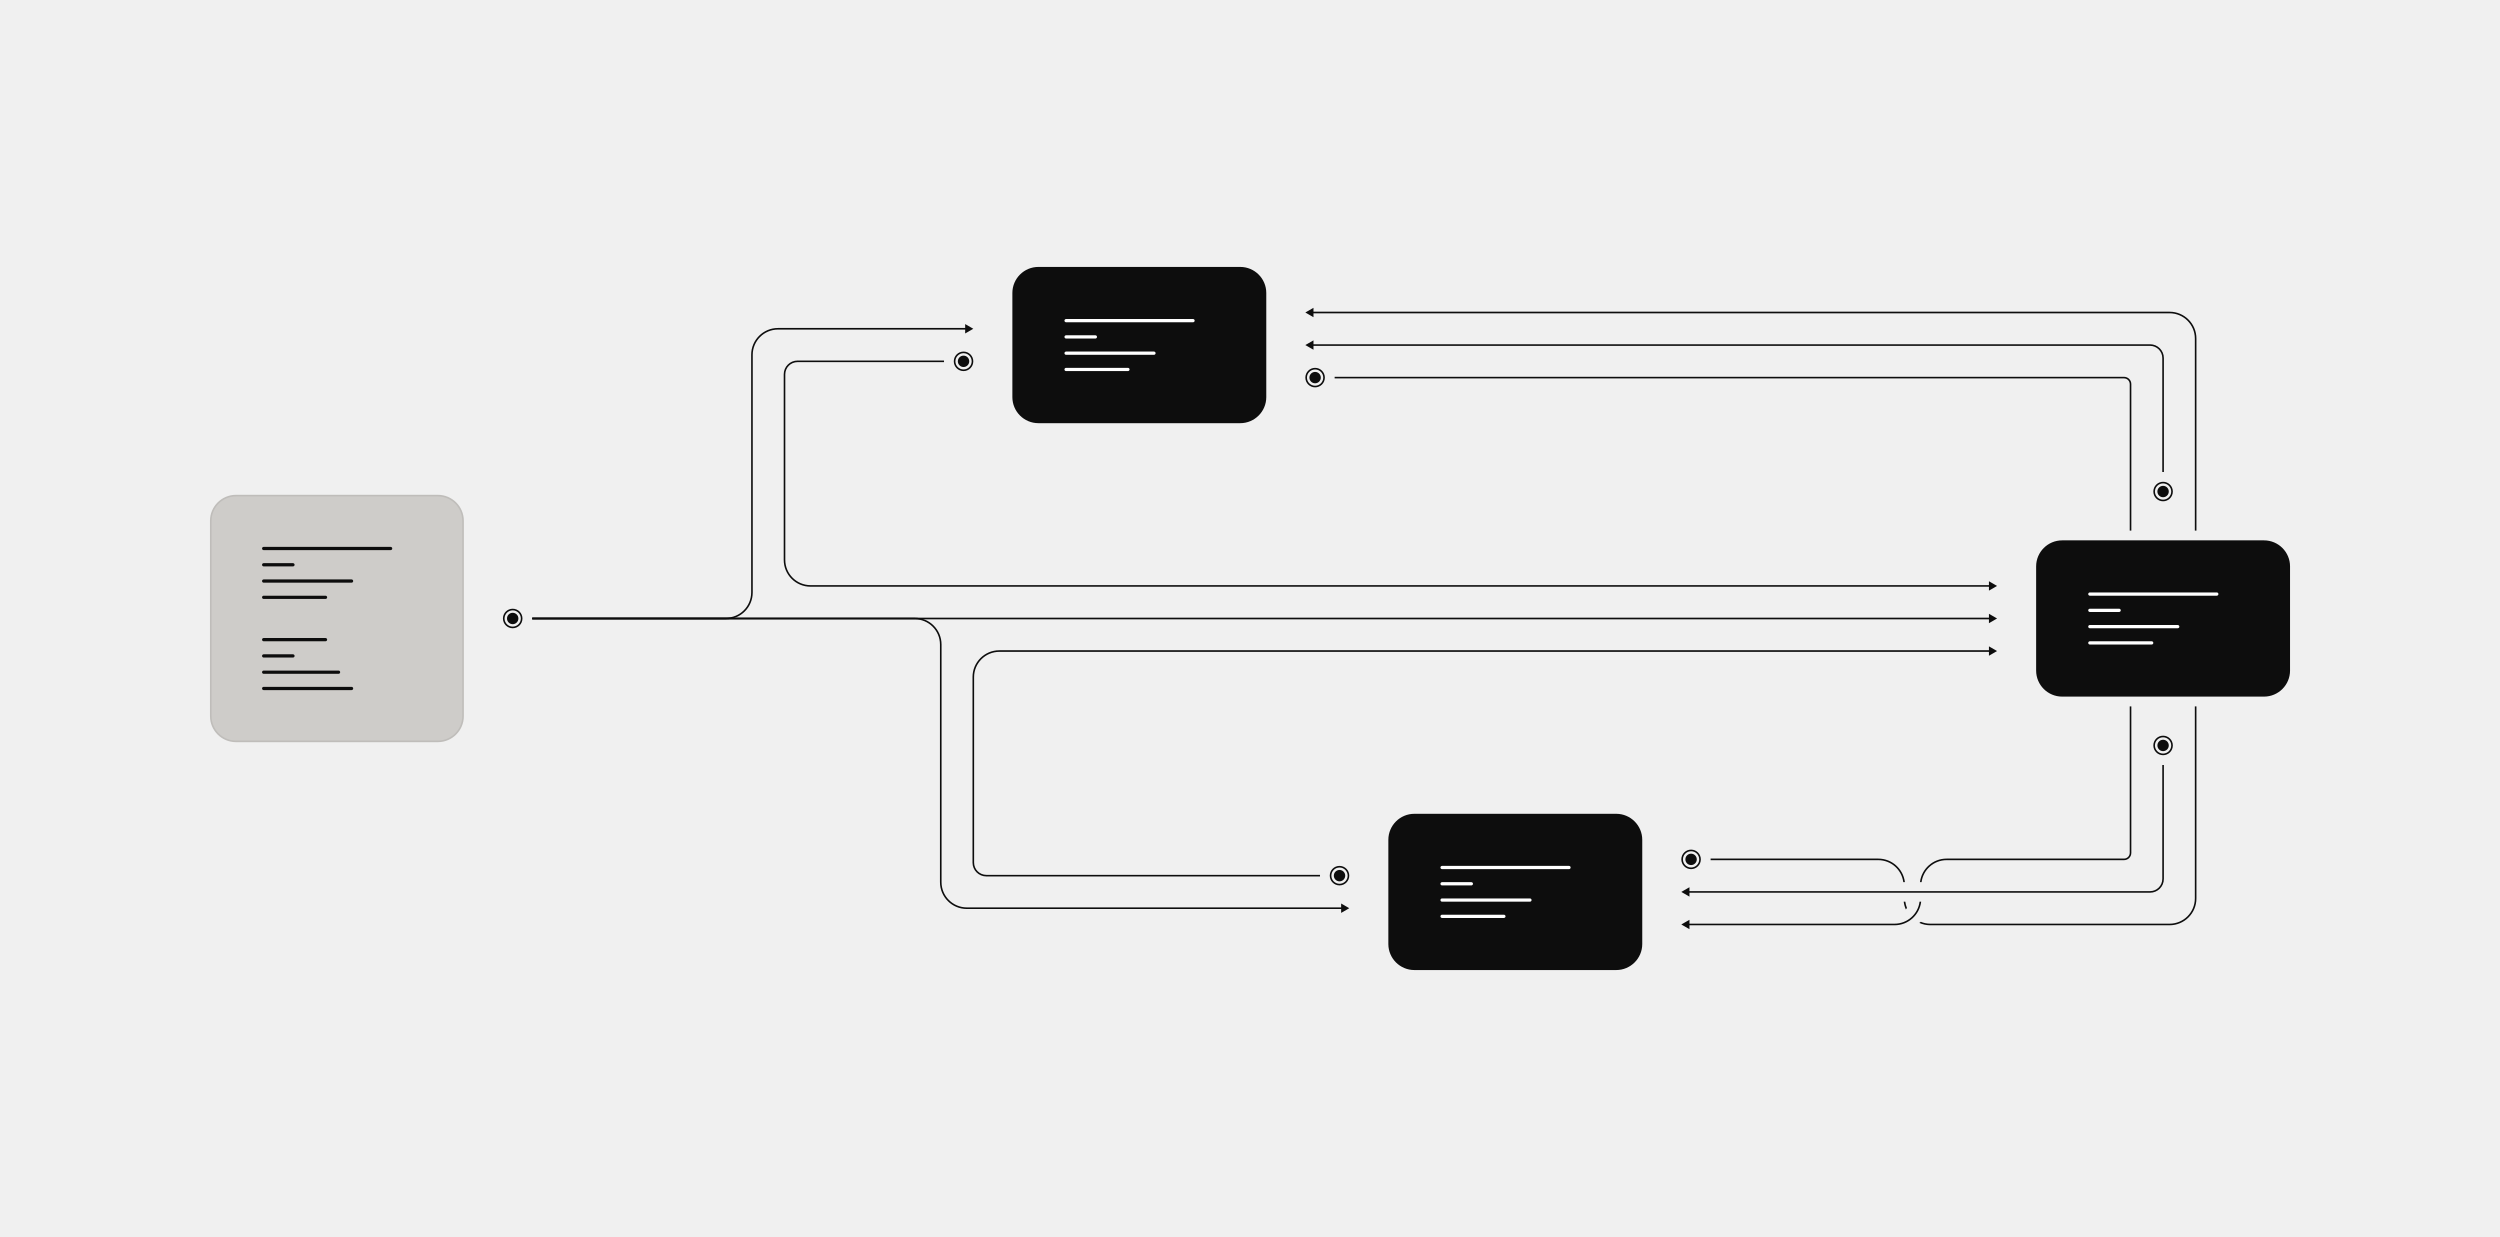
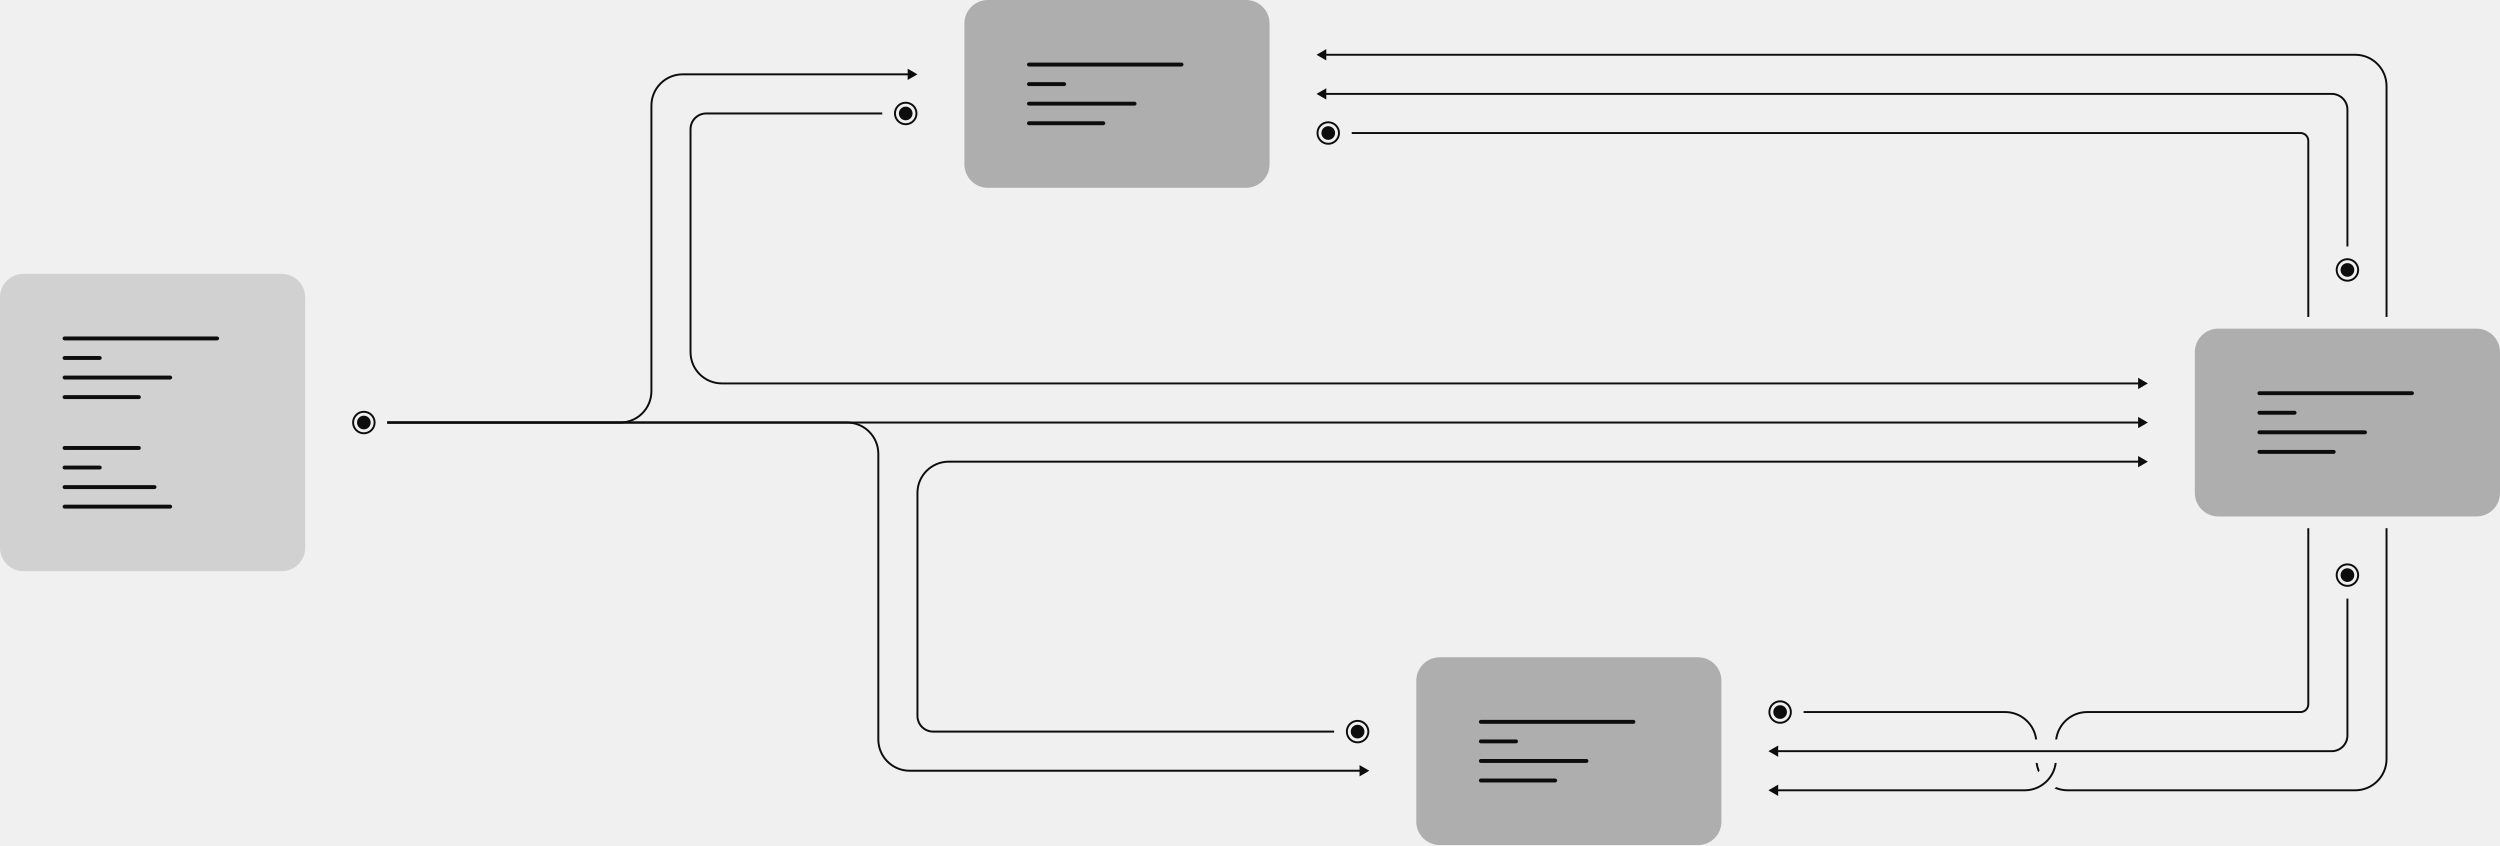
- <svg xmlns="http://www.w3.org/2000/svg" width="1536" height="760" viewBox="0 0 1536 760" fill="none">
-   <rect x="309.5" y="374.5" width="11" height="11" rx="5.5" stroke="#0D0D0D" />
-   <circle cx="315" cy="380" r="3.5" fill="#0D0D0D" />
-   <rect x="817.5" y="532.5" width="11" height="11" rx="5.5" stroke="#0D0D0D" />
-   <circle cx="823" cy="538" r="3.5" fill="#0D0D0D" />
-   <rect x="1033.5" y="522.5" width="11" height="11" rx="5.5" stroke="#0D0D0D" />
-   <circle cx="1039" cy="528" r="3.5" fill="#0D0D0D" />
-   <rect x="1323.5" y="452.5" width="11" height="11" rx="5.5" stroke="#0D0D0D" />
-   <circle cx="1329" cy="458" r="3.5" fill="#0D0D0D" />
-   <rect x="1323.5" y="296.5" width="11" height="11" rx="5.5" stroke="#0D0D0D" />
-   <circle cx="1329" cy="302" r="3.5" fill="#0D0D0D" />
-   <rect x="586.5" y="216.5" width="11" height="11" rx="5.5" stroke="#0D0D0D" />
-   <circle cx="592" cy="222" r="3.5" fill="#0D0D0D" />
-   <rect x="802.5" y="226.5" width="11" height="11" rx="5.5" stroke="#0D0D0D" />
-   <circle cx="808" cy="232" r="3.5" fill="#0D0D0D" />
-   <rect x="129.5" y="304.5" width="155" height="151" rx="15.5" fill="#CECCC9" />
-   <rect x="129.5" y="304.5" width="155" height="151" rx="15.5" stroke="#BFBDBA" />
-   <rect x="161" y="336" width="80" height="2" rx="1" fill="#0D0D0D" />
-   <rect x="161" y="346" width="20" height="2" rx="1" fill="#0D0D0D" />
-   <rect x="161" y="356" width="56" height="2" rx="1" fill="#0D0D0D" />
-   <rect x="161" y="366" width="40" height="2" rx="1" fill="#0D0D0D" />
-   <rect x="161" y="392" width="40" height="2" rx="1" fill="#0D0D0D" />
-   <rect x="161" y="402" width="20" height="2" rx="1" fill="#0D0D0D" />
-   <rect x="161" y="412" width="48" height="2" rx="1" fill="#0D0D0D" />
-   <rect x="161" y="422" width="56" height="2" rx="1" fill="#0D0D0D" />
-   <rect x="1251" y="332" width="156" height="96" rx="16" fill="#0D0D0D" />
-   <rect x="1283" y="364" width="80" height="2" rx="1" fill="white" />
-   <rect x="1283" y="374" width="20" height="2" rx="1" fill="white" />
-   <rect x="1283" y="384" width="56" height="2" rx="1" fill="white" />
-   <rect x="1283" y="394" width="40" height="2" rx="1" fill="white" />
-   <rect x="853" y="500" width="156" height="96" rx="16" fill="#0D0D0D" />
-   <rect x="885" y="532" width="80" height="2" rx="1" fill="white" />
-   <rect x="885" y="542" width="20" height="2" rx="1" fill="white" />
-   <rect x="885" y="552" width="56" height="2" rx="1" fill="white" />
-   <rect x="885" y="562" width="40" height="2" rx="1" fill="white" />
-   <rect x="622" y="164" width="156" height="96" rx="16" fill="#0D0D0D" />
-   <rect x="654" y="196" width="80" height="2" rx="1" fill="white" />
-   <rect x="654" y="206" width="20" height="2" rx="1" fill="white" />
-   <rect x="654" y="216" width="56" height="2" rx="1" fill="white" />
-   <rect x="654" y="226" width="40" height="2" rx="1" fill="white" />
-   <path fill-rule="evenodd" clip-rule="evenodd" d="M1222 377.113L1227 380L1222 382.887V380.5L327 380.5V379.5L1222 379.5V377.113Z" fill="#0D0D0D" />
-   <path fill-rule="evenodd" clip-rule="evenodd" d="M1222 397.113L1227 400L1222 402.887V400.5L614 400.5C605.44 400.5 598.5 407.44 598.5 416V530C598.5 534.142 601.858 537.5 606 537.5H811V538.5H606C601.306 538.5 597.5 534.694 597.5 530V416C597.5 406.887 604.887 399.5 614 399.5L1222 399.5V397.113Z" fill="#0D0D0D" />
-   <path fill-rule="evenodd" clip-rule="evenodd" d="M562 380.5H327V379.5H562C571.113 379.5 578.5 386.887 578.5 396V542C578.5 550.56 585.44 557.5 594 557.5H824V555.113L829 558L824 560.887V558.5H594C584.887 558.5 577.5 551.113 577.5 542V396C577.5 387.44 570.56 380.5 562 380.5Z" fill="#0D0D0D" />
-   <path fill-rule="evenodd" clip-rule="evenodd" d="M481.5 230C481.5 225.306 485.306 221.5 490 221.5H580V222.5H490C485.858 222.5 482.5 225.858 482.5 230V344C482.5 352.56 489.44 359.5 498 359.5L1222 359.5V357.113L1227 360L1222 362.887V360.5L498 360.5C488.887 360.5 481.5 353.113 481.5 344V230Z" fill="#0D0D0D" />
-   <path fill-rule="evenodd" clip-rule="evenodd" d="M593 199.113L598 202L593 204.887V202.5L478 202.5C469.44 202.5 462.5 209.44 462.5 218V364C462.5 373.113 455.113 380.5 446 380.5H327V379.5H446C454.56 379.5 461.5 372.56 461.5 364V218C461.5 208.887 468.887 201.5 478 201.5L593 201.5V199.113Z" fill="#0D0D0D" />
-   <path fill-rule="evenodd" clip-rule="evenodd" d="M807 209.113L802 212L807 214.887V212.5L1321 212.5C1325.14 212.5 1328.5 215.858 1328.5 220V290H1329.5V220C1329.5 215.306 1325.69 211.5 1321 211.5L807 211.5V209.113Z" fill="#0D0D0D" />
-   <path fill-rule="evenodd" clip-rule="evenodd" d="M1309.5 236C1309.5 233.515 1307.49 231.5 1305 231.5L820 231.5V232.5L1305 232.5C1306.93 232.5 1308.5 234.067 1308.5 236V326H1309.5V236Z" fill="#0D0D0D" />
-   <path fill-rule="evenodd" clip-rule="evenodd" d="M807 189.113L802 192L807 194.887V192.5L1333 192.5C1341.56 192.5 1348.5 199.44 1348.5 208V326H1349.5V208C1349.5 198.887 1342.11 191.5 1333 191.5L807 191.5V189.113Z" fill="#0D0D0D" />
-   <path d="M1333 567.5C1341.56 567.5 1348.5 560.56 1348.5 552V434H1349.5V552C1349.5 561.113 1342.11 568.5 1333 568.5H1186C1183.59 568.5 1181.3 567.983 1179.24 567.054C1179.56 566.848 1179.86 566.612 1180.13 566.351C1181.94 567.092 1183.92 567.5 1186 567.5H1333Z" fill="#0D0D0D" />
-   <path d="M1169.62 554C1169.82 555.679 1170.28 557.28 1170.95 558.765C1171.15 558.444 1171.39 558.144 1171.65 557.868C1171.15 556.649 1170.8 555.352 1170.63 554H1169.62Z" fill="#0D0D0D" />
-   <path d="M1170.38 542C1169.39 533.831 1162.44 527.5 1154 527.5H1051V528.5H1154C1161.88 528.5 1168.39 534.384 1169.37 542H1170.38Z" fill="#0D0D0D" />
-   <path d="M1033 568L1038 570.887V568.5H1164C1172.44 568.5 1179.39 562.17 1180.38 554H1179.37C1178.39 561.616 1171.88 567.5 1164 567.5H1038V565.113L1033 568Z" fill="#0D0D0D" />
-   <path d="M1179.62 542H1180.63C1181.61 534.384 1188.12 528.5 1196 528.5H1305C1307.49 528.5 1309.5 526.485 1309.5 524V434H1308.5V524C1308.5 525.933 1306.93 527.5 1305 527.5H1196C1187.56 527.5 1180.61 533.831 1179.62 542Z" fill="#0D0D0D" />
-   <path fill-rule="evenodd" clip-rule="evenodd" d="M1038 550.887L1033 548L1038 545.113V547.5H1321C1325.14 547.5 1328.5 544.142 1328.5 540V470H1329.5V540C1329.5 544.694 1325.69 548.5 1321 548.5H1038V550.887Z" fill="#0D0D0D" />
+ <svg xmlns="http://www.w3.org/2000/svg" width="1278" height="432" viewBox="0 0 1278 432" fill="none">
+   <g clip-path="url(#clip0_6624_23541)">
+     <rect x="180.5" y="210.5" width="11" height="11" rx="5.5" stroke="#0D0D0D" />
+     <circle cx="186" cy="216" r="3.5" fill="#0D0D0D" />
+     <rect x="688.5" y="368.5" width="11" height="11" rx="5.5" stroke="#0D0D0D" />
+     <circle cx="694" cy="374" r="3.5" fill="#0D0D0D" />
+     <rect x="904.5" y="358.5" width="11" height="11" rx="5.5" stroke="#0D0D0D" />
+     <circle cx="910" cy="364" r="3.5" fill="#0D0D0D" />
+     <rect x="1194.5" y="288.5" width="11" height="11" rx="5.5" stroke="#0D0D0D" />
+     <circle cx="1200" cy="294" r="3.5" fill="#0D0D0D" />
+     <rect x="1194.5" y="132.5" width="11" height="11" rx="5.5" stroke="#0D0D0D" />
+     <circle cx="1200" cy="138" r="3.5" fill="#0D0D0D" />
+     <rect x="457.5" y="52.5" width="11" height="11" rx="5.5" stroke="#0D0D0D" />
+     <circle cx="463" cy="58" r="3.5" fill="#0D0D0D" />
+     <rect x="673.5" y="62.5" width="11" height="11" rx="5.5" stroke="#0D0D0D" />
+     <circle cx="679" cy="68" r="3.5" fill="#0D0D0D" />
+     <rect y="140" width="156" height="152" rx="12" fill="#D1D1D1" />
+     <rect x="32" y="172" width="80" height="2" rx="1" fill="#0D0D0D" />
+     <rect x="32" y="182" width="20" height="2" rx="1" fill="#0D0D0D" />
+     <rect x="32" y="192" width="56" height="2" rx="1" fill="#0D0D0D" />
+     <rect x="32" y="202" width="40" height="2" rx="1" fill="#0D0D0D" />
+     <rect x="32" y="228" width="40" height="2" rx="1" fill="#0D0D0D" />
+     <rect x="32" y="238" width="20" height="2" rx="1" fill="#0D0D0D" />
+     <rect x="32" y="248" width="48" height="2" rx="1" fill="#0D0D0D" />
+     <rect x="32" y="258" width="56" height="2" rx="1" fill="#0D0D0D" />
+     <rect x="1122" y="168" width="156" height="96" rx="12" fill="#AEAEAE" />
+     <rect x="1154" y="200" width="80" height="2" rx="1" fill="#0D0D0D" />
+     <rect x="1154" y="210" width="20" height="2" rx="1" fill="#0D0D0D" />
+     <rect x="1154" y="220" width="56" height="2" rx="1" fill="#0D0D0D" />
+     <rect x="1154" y="230" width="40" height="2" rx="1" fill="#0D0D0D" />
+     <rect x="724" y="336" width="156" height="96" rx="12" fill="#AEAEAE" />
+     <rect x="756" y="368" width="80" height="2" rx="1" fill="#0D0D0D" />
+     <rect x="756" y="378" width="20" height="2" rx="1" fill="#0D0D0D" />
+     <rect x="756" y="388" width="56" height="2" rx="1" fill="#0D0D0D" />
+     <rect x="756" y="398" width="40" height="2" rx="1" fill="#0D0D0D" />
+     <rect x="493" width="156" height="96" rx="12" fill="#AEAEAE" />
+     <rect x="525" y="32" width="80" height="2" rx="1" fill="#0D0D0D" />
+     <rect x="525" y="42" width="20" height="2" rx="1" fill="#0D0D0D" />
+     <rect x="525" y="52" width="56" height="2" rx="1" fill="#0D0D0D" />
+     <rect x="525" y="62" width="40" height="2" rx="1" fill="#0D0D0D" />
+     <path fill-rule="evenodd" clip-rule="evenodd" d="M1093 213.113L1098 216L1093 218.887V216.5L198 216.5V215.5L1093 215.5V213.113Z" fill="#0D0D0D" />
+     <path fill-rule="evenodd" clip-rule="evenodd" d="M1093 233.113L1098 236L1093 238.887V236.5L485 236.5C476.44 236.5 469.5 243.44 469.5 252V366C469.5 370.142 472.858 373.5 477 373.5H682V374.5H477C472.306 374.5 468.5 370.694 468.5 366V252C468.5 242.887 475.887 235.5 485 235.5L1093 235.5V233.113Z" fill="#0D0D0D" />
+     <path fill-rule="evenodd" clip-rule="evenodd" d="M433 216.5L198 216.5V215.5L433 215.5C442.113 215.5 449.5 222.887 449.5 232V378C449.5 386.56 456.44 393.5 465 393.5H695V391.113L700 394L695 396.887V394.5H465C455.887 394.5 448.5 387.113 448.5 378V232C448.5 223.44 441.56 216.5 433 216.5Z" fill="#0D0D0D" />
+     <path fill-rule="evenodd" clip-rule="evenodd" d="M352.5 66C352.5 61.306 356.306 57.5 361 57.5L451 57.5V58.5L361 58.5C356.858 58.5 353.5 61.858 353.5 66V180C353.5 188.56 360.44 195.5 369 195.5L1093 195.5V193.113L1098 196L1093 198.887V196.5L369 196.5C359.887 196.5 352.5 189.113 352.5 180V66Z" fill="#0D0D0D" />
+     <path fill-rule="evenodd" clip-rule="evenodd" d="M464 35.113L469 38L464 40.887V38.5L349 38.5C340.44 38.5 333.5 45.44 333.5 54V200C333.5 209.113 326.113 216.5 317 216.5H198V215.5H317C325.56 215.5 332.5 208.56 332.5 200V54C332.5 44.887 339.887 37.5 349 37.5L464 37.5V35.113Z" fill="#0D0D0D" />
+     <path fill-rule="evenodd" clip-rule="evenodd" d="M678 45.113L673 48L678 50.887V48.5L1192 48.5C1196.14 48.5 1199.5 51.858 1199.5 56V126H1200.5V56C1200.5 51.306 1196.69 47.5 1192 47.5L678 47.5V45.113Z" fill="#0D0D0D" />
+     <path fill-rule="evenodd" clip-rule="evenodd" d="M1180.5 72C1180.5 69.515 1178.49 67.5 1176 67.5L691 67.5V68.5L1176 68.5C1177.93 68.5 1179.5 70.067 1179.5 72V162H1180.5V72Z" fill="#0D0D0D" />
+     <path fill-rule="evenodd" clip-rule="evenodd" d="M678 25.113L673 28L678 30.887V28.5L1204 28.5C1212.56 28.5 1219.5 35.44 1219.5 44V162H1220.5V44C1220.5 34.887 1213.11 27.5 1204 27.5L678 27.5V25.113Z" fill="#0D0D0D" />
+     <path d="M1204 403.5C1212.56 403.5 1219.5 396.56 1219.5 388V270H1220.5V388C1220.5 397.113 1213.11 404.5 1204 404.5H1057C1054.59 404.5 1052.3 403.983 1050.24 403.054C1050.56 402.848 1050.86 402.612 1051.13 402.351C1052.94 403.092 1054.92 403.5 1057 403.5H1204Z" fill="#0D0D0D" />
+     <path d="M1040.62 390C1040.82 391.679 1041.28 393.28 1041.95 394.765C1042.15 394.444 1042.39 394.144 1042.65 393.868C1042.15 392.649 1041.8 391.352 1041.63 390H1040.62Z" fill="#0D0D0D" />
+     <path d="M1041.38 378C1040.39 369.831 1033.44 363.5 1025 363.5H922V364.5H1025C1032.88 364.5 1039.39 370.384 1040.37 378H1041.38Z" fill="#0D0D0D" />
+     <path d="M904 404L909 406.887V404.5H1035C1043.44 404.5 1050.39 398.17 1051.38 390H1050.37C1049.39 397.616 1042.88 403.5 1035 403.5H909V401.113L904 404Z" fill="#0D0D0D" />
+     <path d="M1050.62 378H1051.63C1052.61 370.384 1059.12 364.5 1067 364.5H1176C1178.49 364.5 1180.5 362.485 1180.5 360V270H1179.5V360C1179.5 361.933 1177.93 363.5 1176 363.5H1067C1058.56 363.5 1051.61 369.831 1050.62 378Z" fill="#0D0D0D" />
+     <path fill-rule="evenodd" clip-rule="evenodd" d="M909 386.887L904 384L909 381.113V383.5H1192C1196.14 383.5 1199.5 380.142 1199.5 376V306H1200.5V376C1200.5 380.694 1196.69 384.5 1192 384.5H909V386.887Z" fill="#0D0D0D" />
+   </g>
+   <defs>
+     <clipPath id="clip0_6624_23541">
+       <rect width="1278" height="432" fill="white" />
+     </clipPath>
+   </defs>
</svg>
